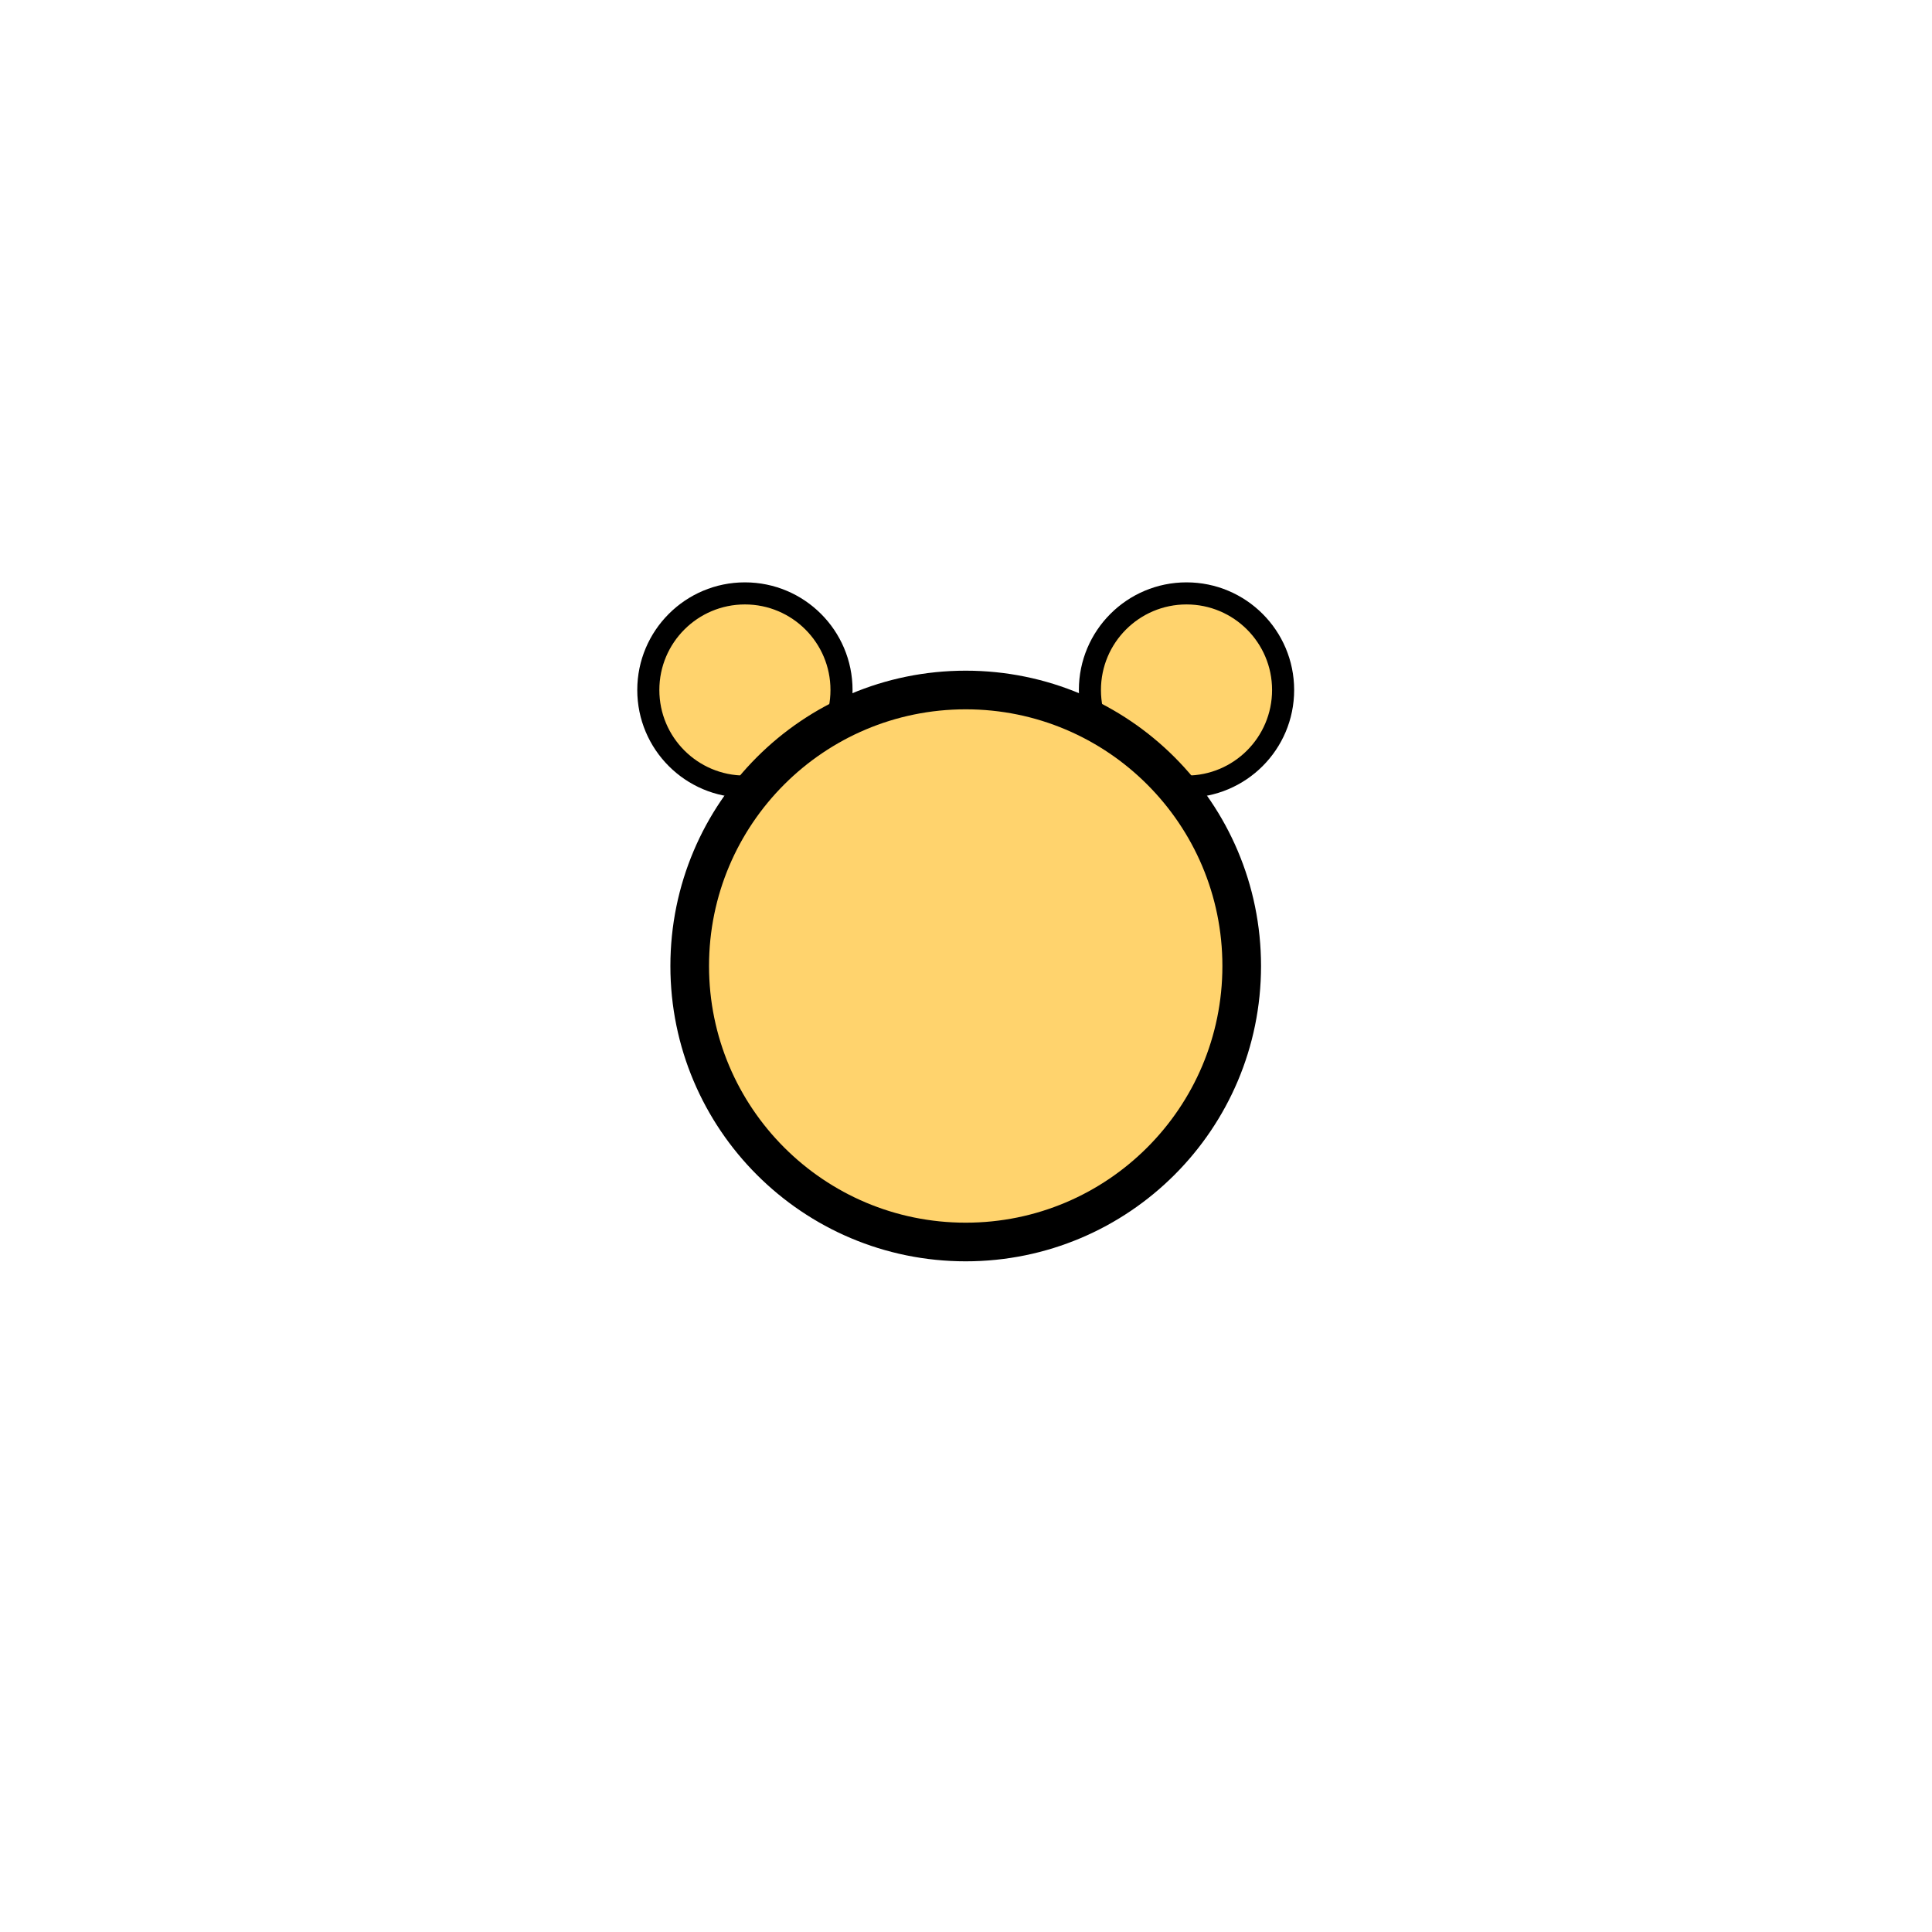
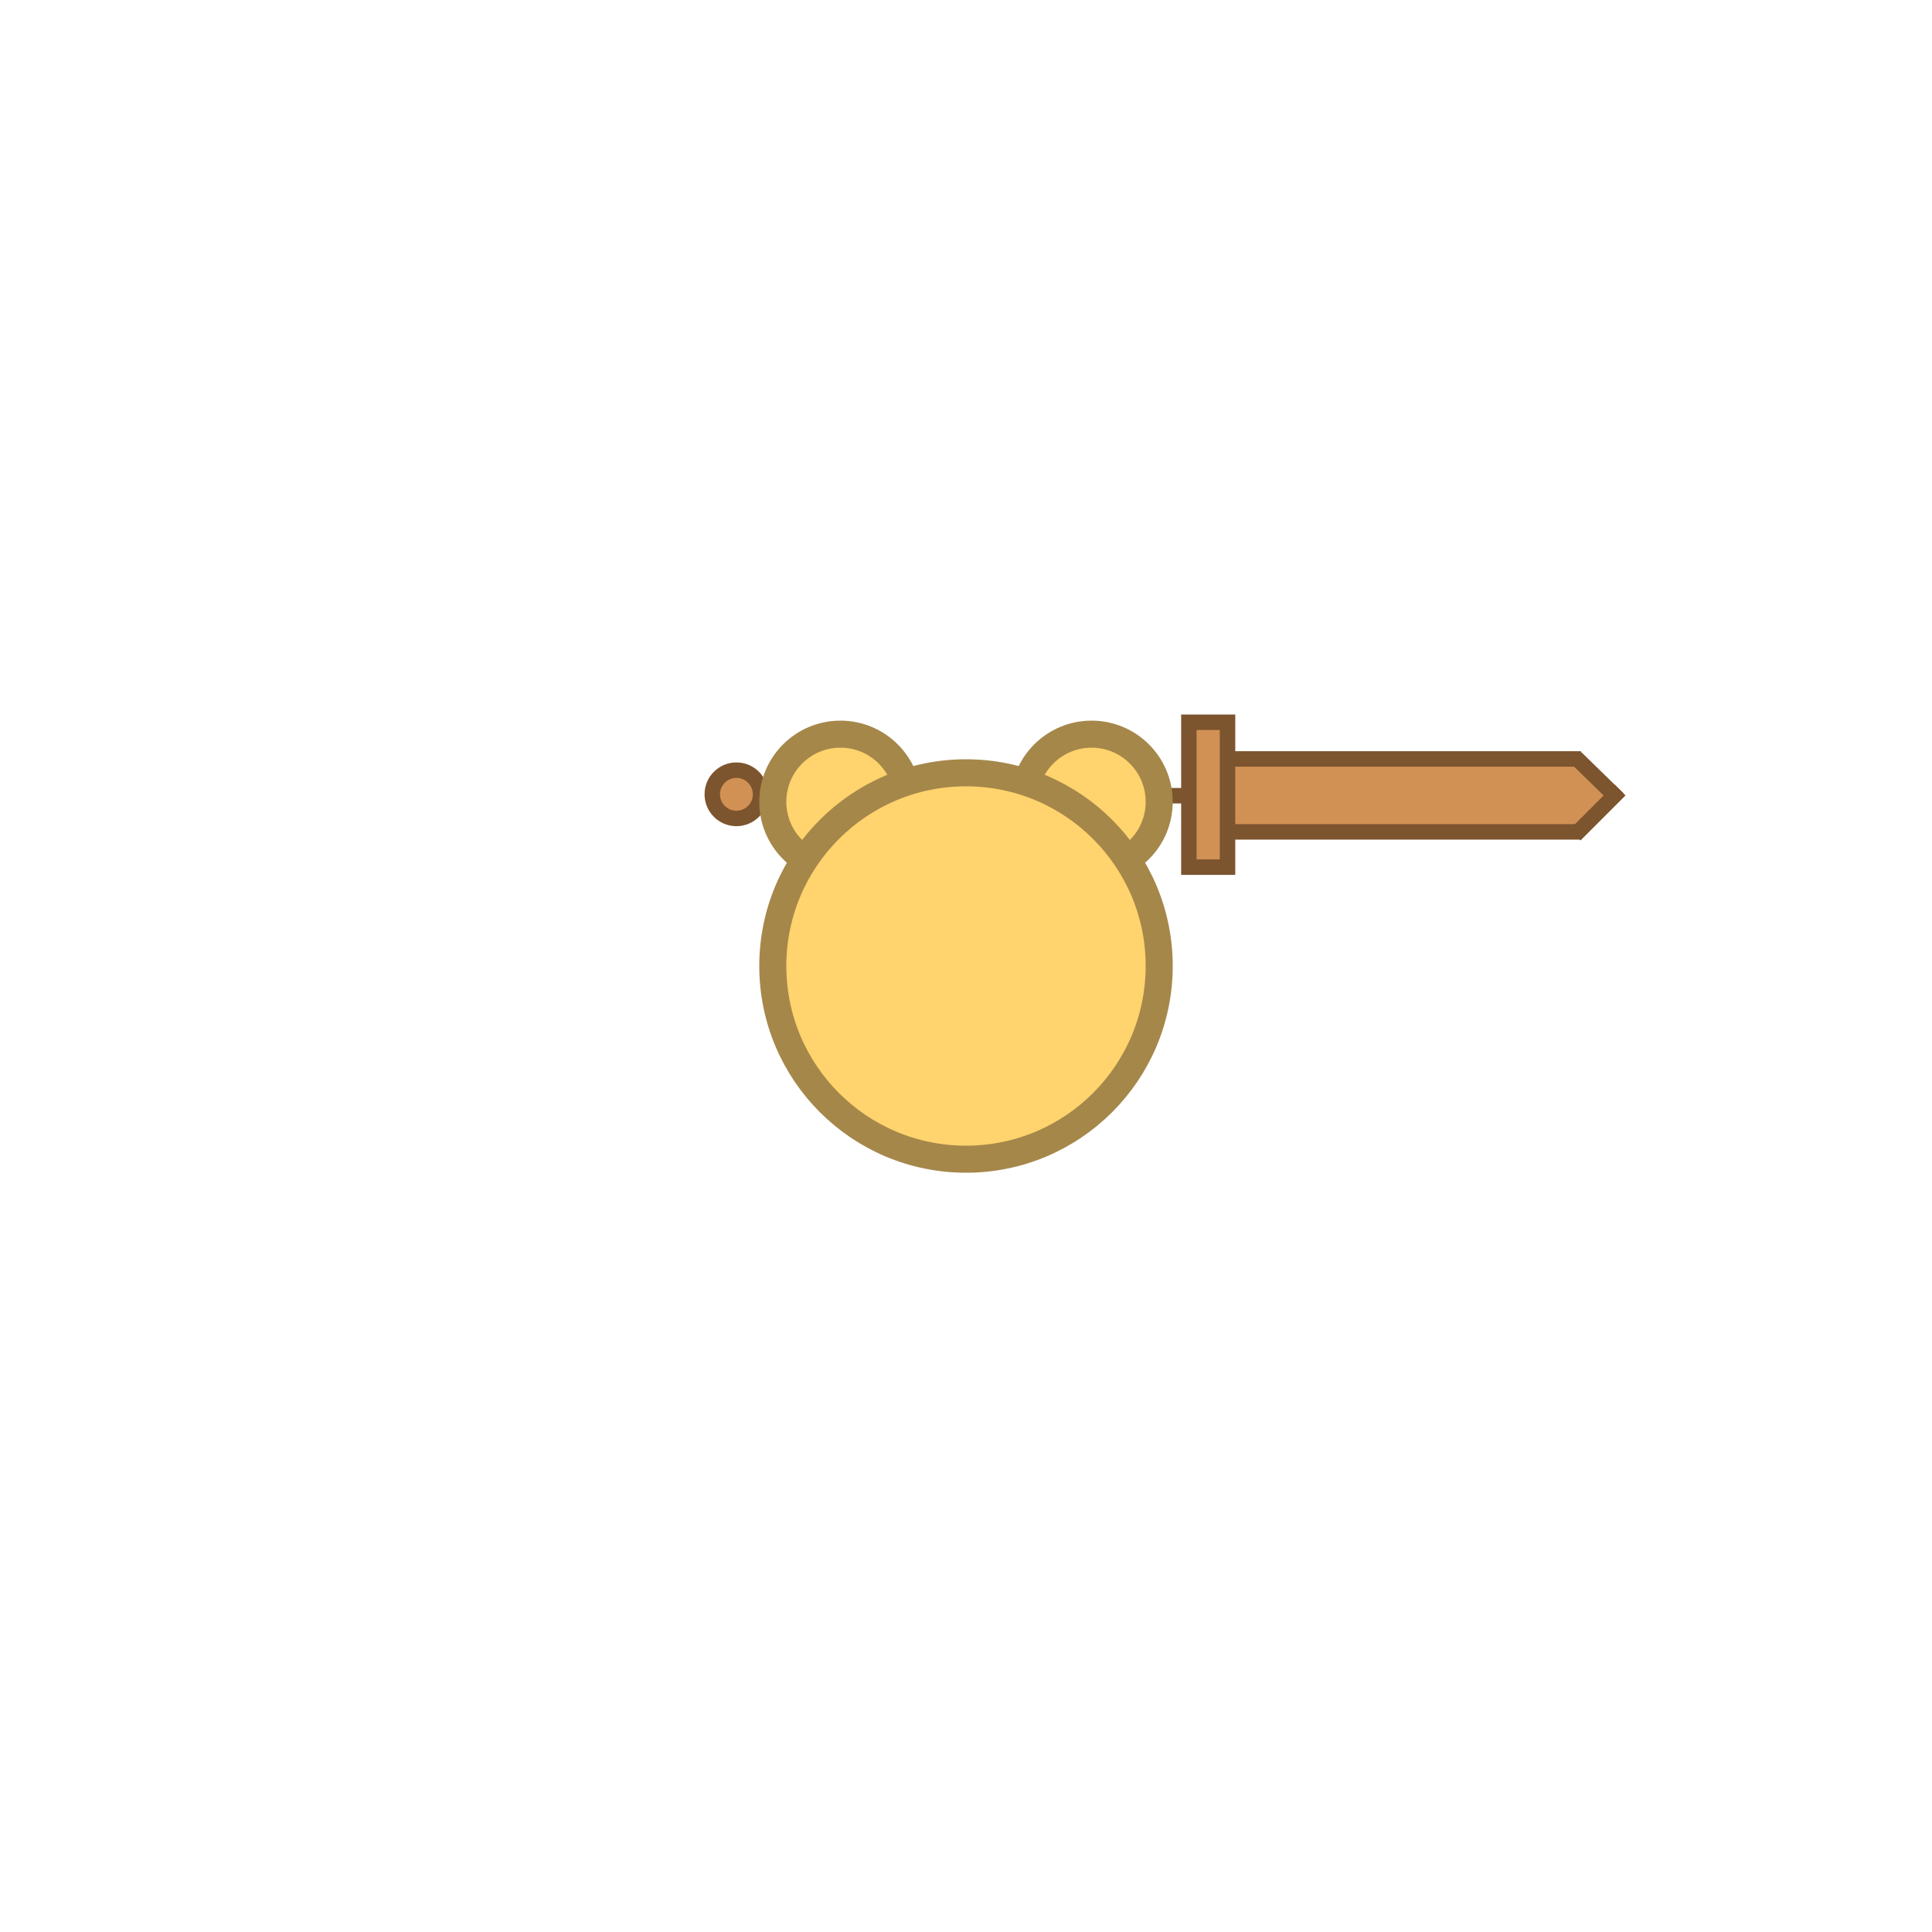
- <svg xmlns="http://www.w3.org/2000/svg" width="700" height="700">
+ <svg xmlns="http://www.w3.org/2000/svg" width="1000" height="1000">
  <g>
-     <rect fill="none" id="canvas_background" height="702" width="702" y="-1" x="-1" />
-     <g display="none" overflow="visible" y="0" x="0" height="100%" width="100%" id="canvasGrid">
-       <rect fill="url(#gridpattern)" stroke-width="0" y="0" x="0" height="100%" width="100%" />
+     <rect x="-1" y="-1" width="1002" height="1002" id="canvas_background" fill="none" />
+     <g id="canvasGrid" display="none">
+       <rect id="svg_2" width="100%" height="100%" x="0" y="0" stroke-width="0" fill="url(#gridpattern)" />
    </g>
  </g>
  <g>
-     <ellipse ry="35" rx="35" id="svg_6" cy="250" cx="269.895" stroke-width="8" stroke="#000" fill="#ffd36d" />
-     <ellipse ry="35" rx="35" id="svg_7" cy="250" cx="429.895" stroke-width="8" stroke="#000" fill="#ffd36d" />
-     <ellipse ry="100" rx="100" id="svg_1" cy="350" cx="349.895" stroke-width="14" stroke="#000" fill="#ffd36d" />
+     <line stroke="#7c542e" stroke-linecap="null" stroke-linejoin="null" id="svg_16" y2="411.852" x2="612.567" y1="411.852" x1="389.824" stroke-width="8" fill="#d19155" />
+     <rect stroke="#d19155" stroke-linejoin="null" stroke-linecap="null" id="svg_29" height="33.237" width="177.667" y="395.276" x="637.436" stroke-width="8" fill="#d19155" />
+     <rect stroke="#7c542e" stroke-linejoin="null" stroke-linecap="null" id="svg_17" height="75" width="20" y="373.835" x="615.364" stroke-width="8" fill="#d19155" />
+     <ellipse stroke="#7c542e" stroke-linejoin="null" stroke-linecap="null" ry="12.5" rx="12.5" id="svg_15" cy="411.134" cx="381.173" stroke-width="8" fill="#d19155" />
+     <ellipse fill="#ffd36d" stroke="#a5874a" stroke-width="14" cx="435" cy="415" id="svg_7" rx="35" ry="35" />
+     <ellipse fill="#ffd36d" stroke="#a5874a" stroke-width="14" cx="565" cy="415" id="svg_6" rx="35" ry="35" />
+     <ellipse fill="#ffd36d" stroke="#a5874a" stroke-width="14" cx="500" cy="500" id="svg_1" rx="100" ry="100" />
+     <line stroke-linecap="null" stroke-linejoin="null" id="svg_24" y2="392.825" x2="818.37" y1="392.825" x1="637.864" stroke-width="8" stroke="#7c542e" fill="#d19155" />
+     <line stroke-linecap="null" stroke-linejoin="null" id="svg_28" y2="430.581" x2="637.404" y1="430.581" x1="817.905" stroke-width="8" stroke="#7c542e" fill="#d19155" />
+     <path stroke="#d19155" transform="rotate(-136 822.0496,411.5329) " id="svg_31" d="m818.425,415.157l0,-7.249l7.249,7.249l-7.249,0z" stroke-width="8" fill="#b2b2b2" />
+     <line stroke="#7c542e" stroke-linecap="null" stroke-linejoin="null" id="svg_27" y2="432.163" x2="815.268" y1="408.898" x1="838.533" stroke-width="8" fill="#b2b2b2" />
+     <line stroke="#7c542e" stroke-linecap="null" stroke-linejoin="null" id="svg_26" y2="413.483" x2="837.557" y1="392.193" x1="815.719" stroke-width="8" fill="#d19155" />
  </g>
</svg>
